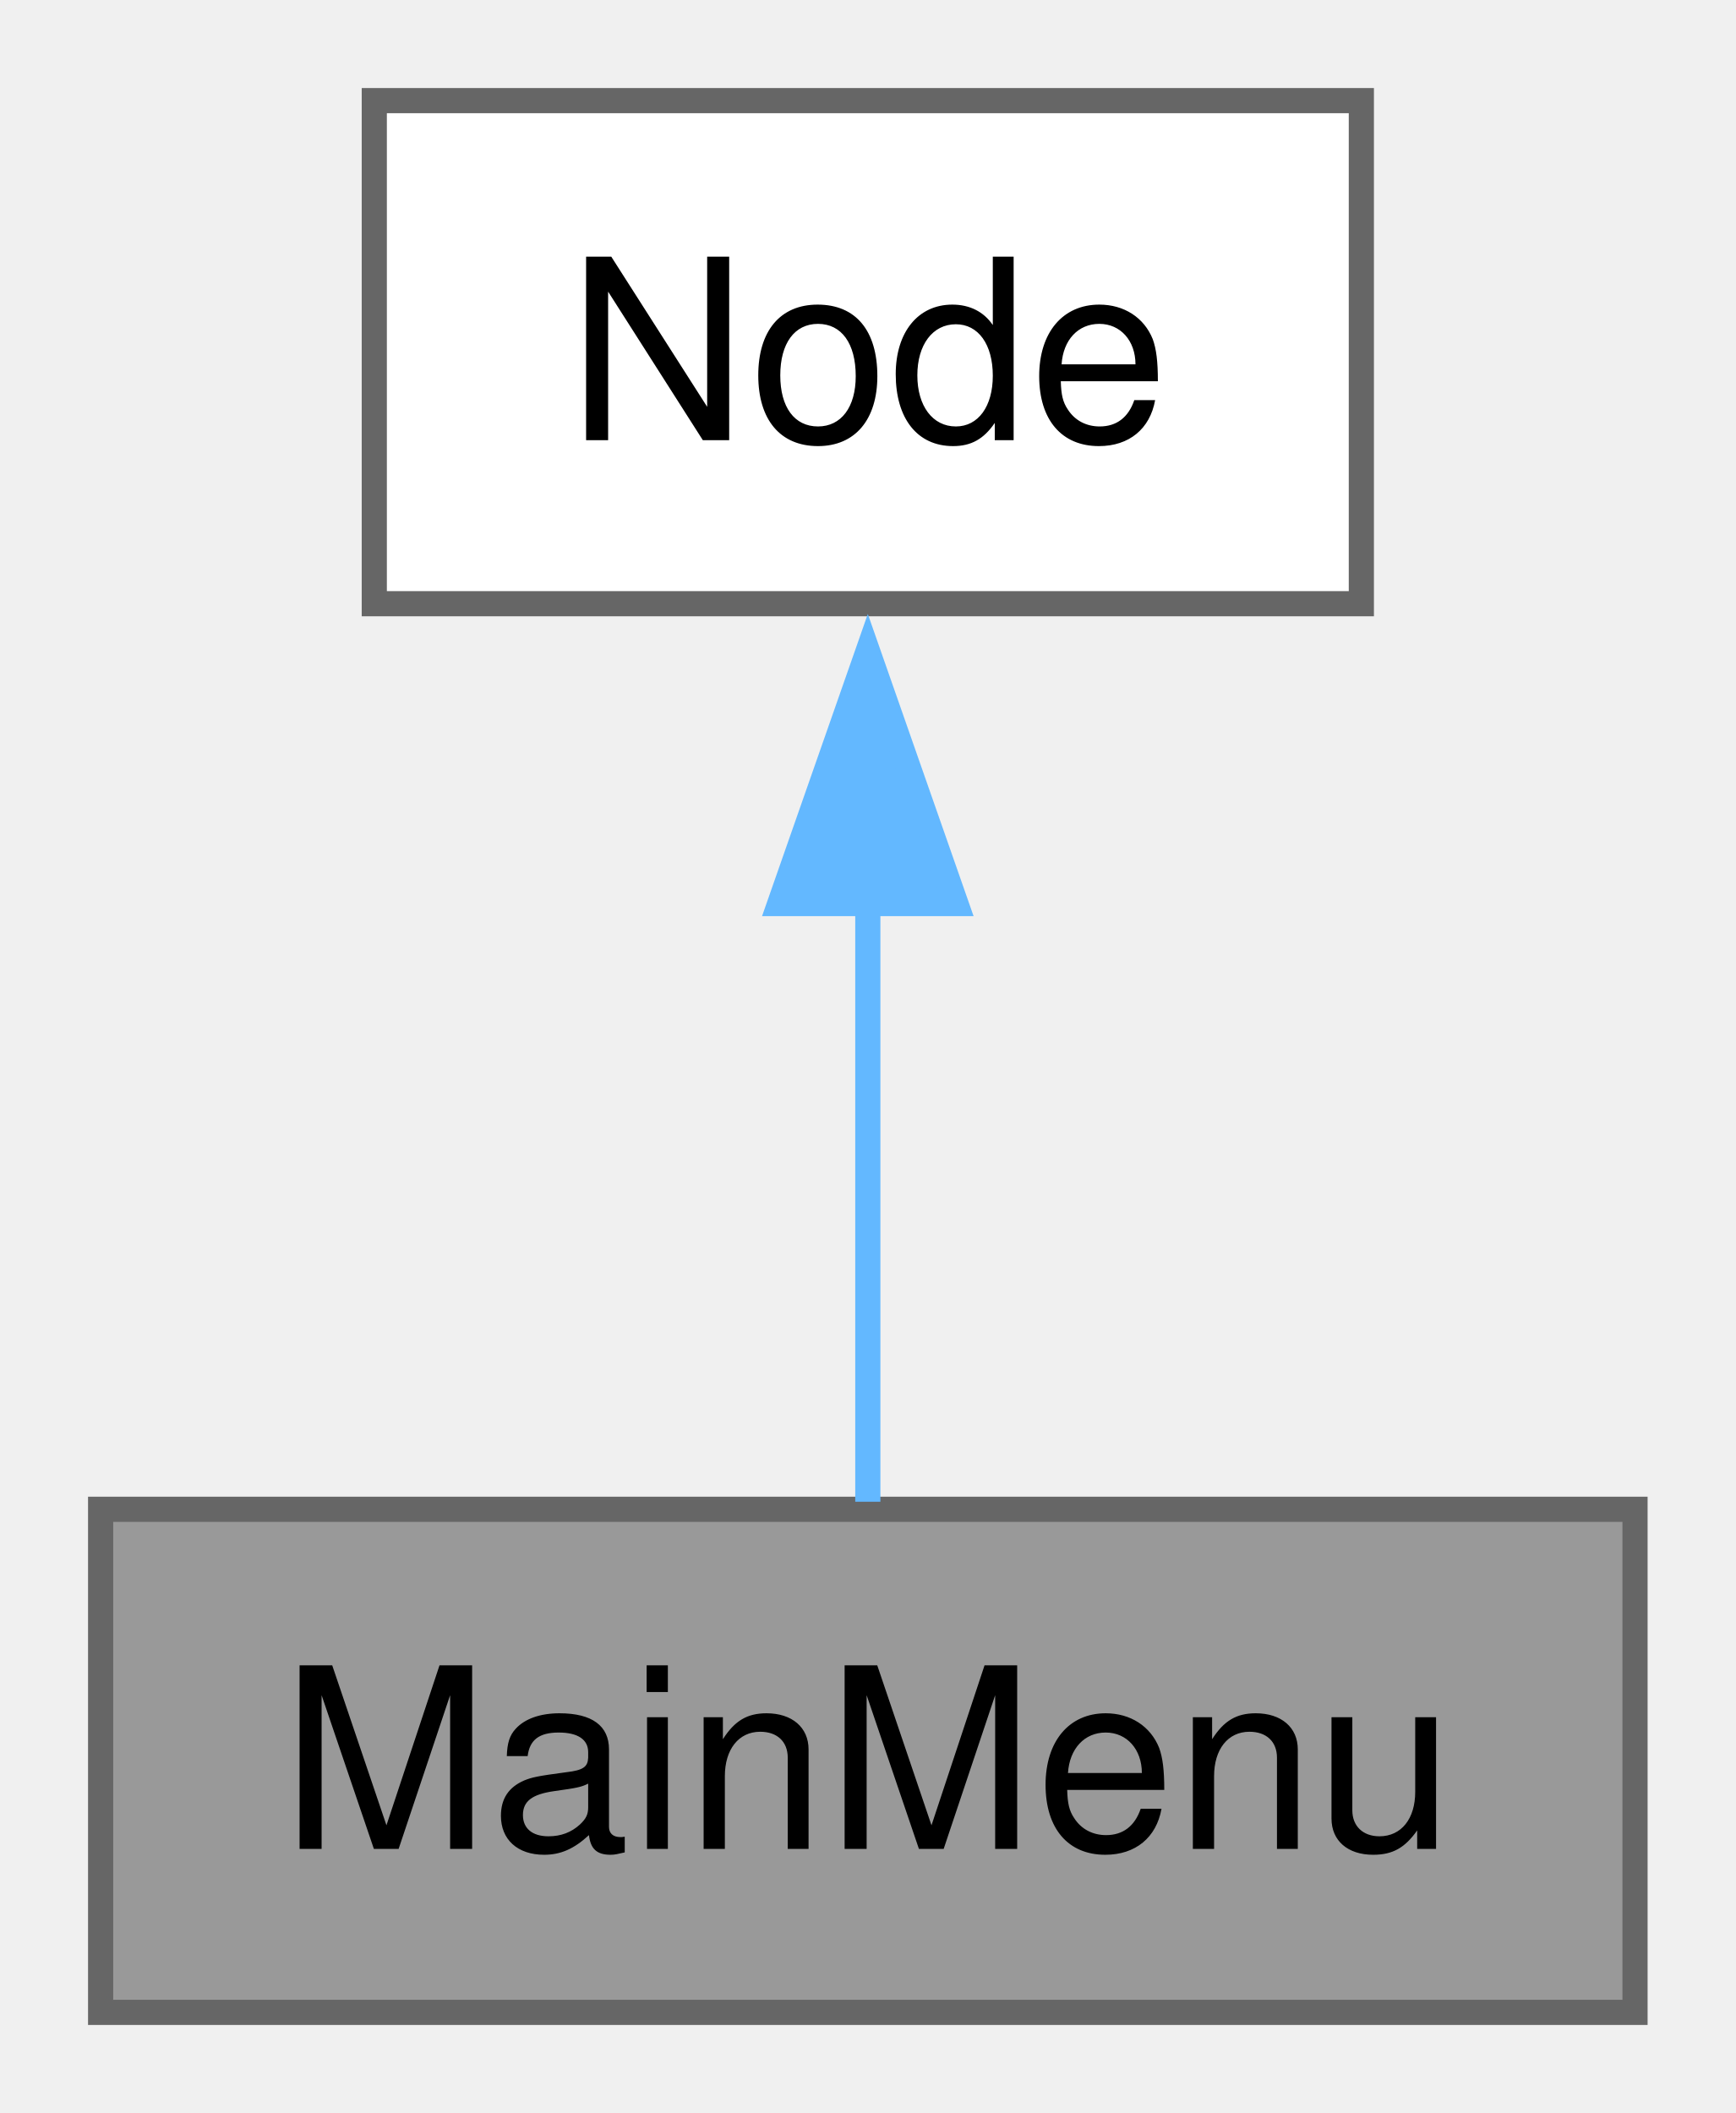
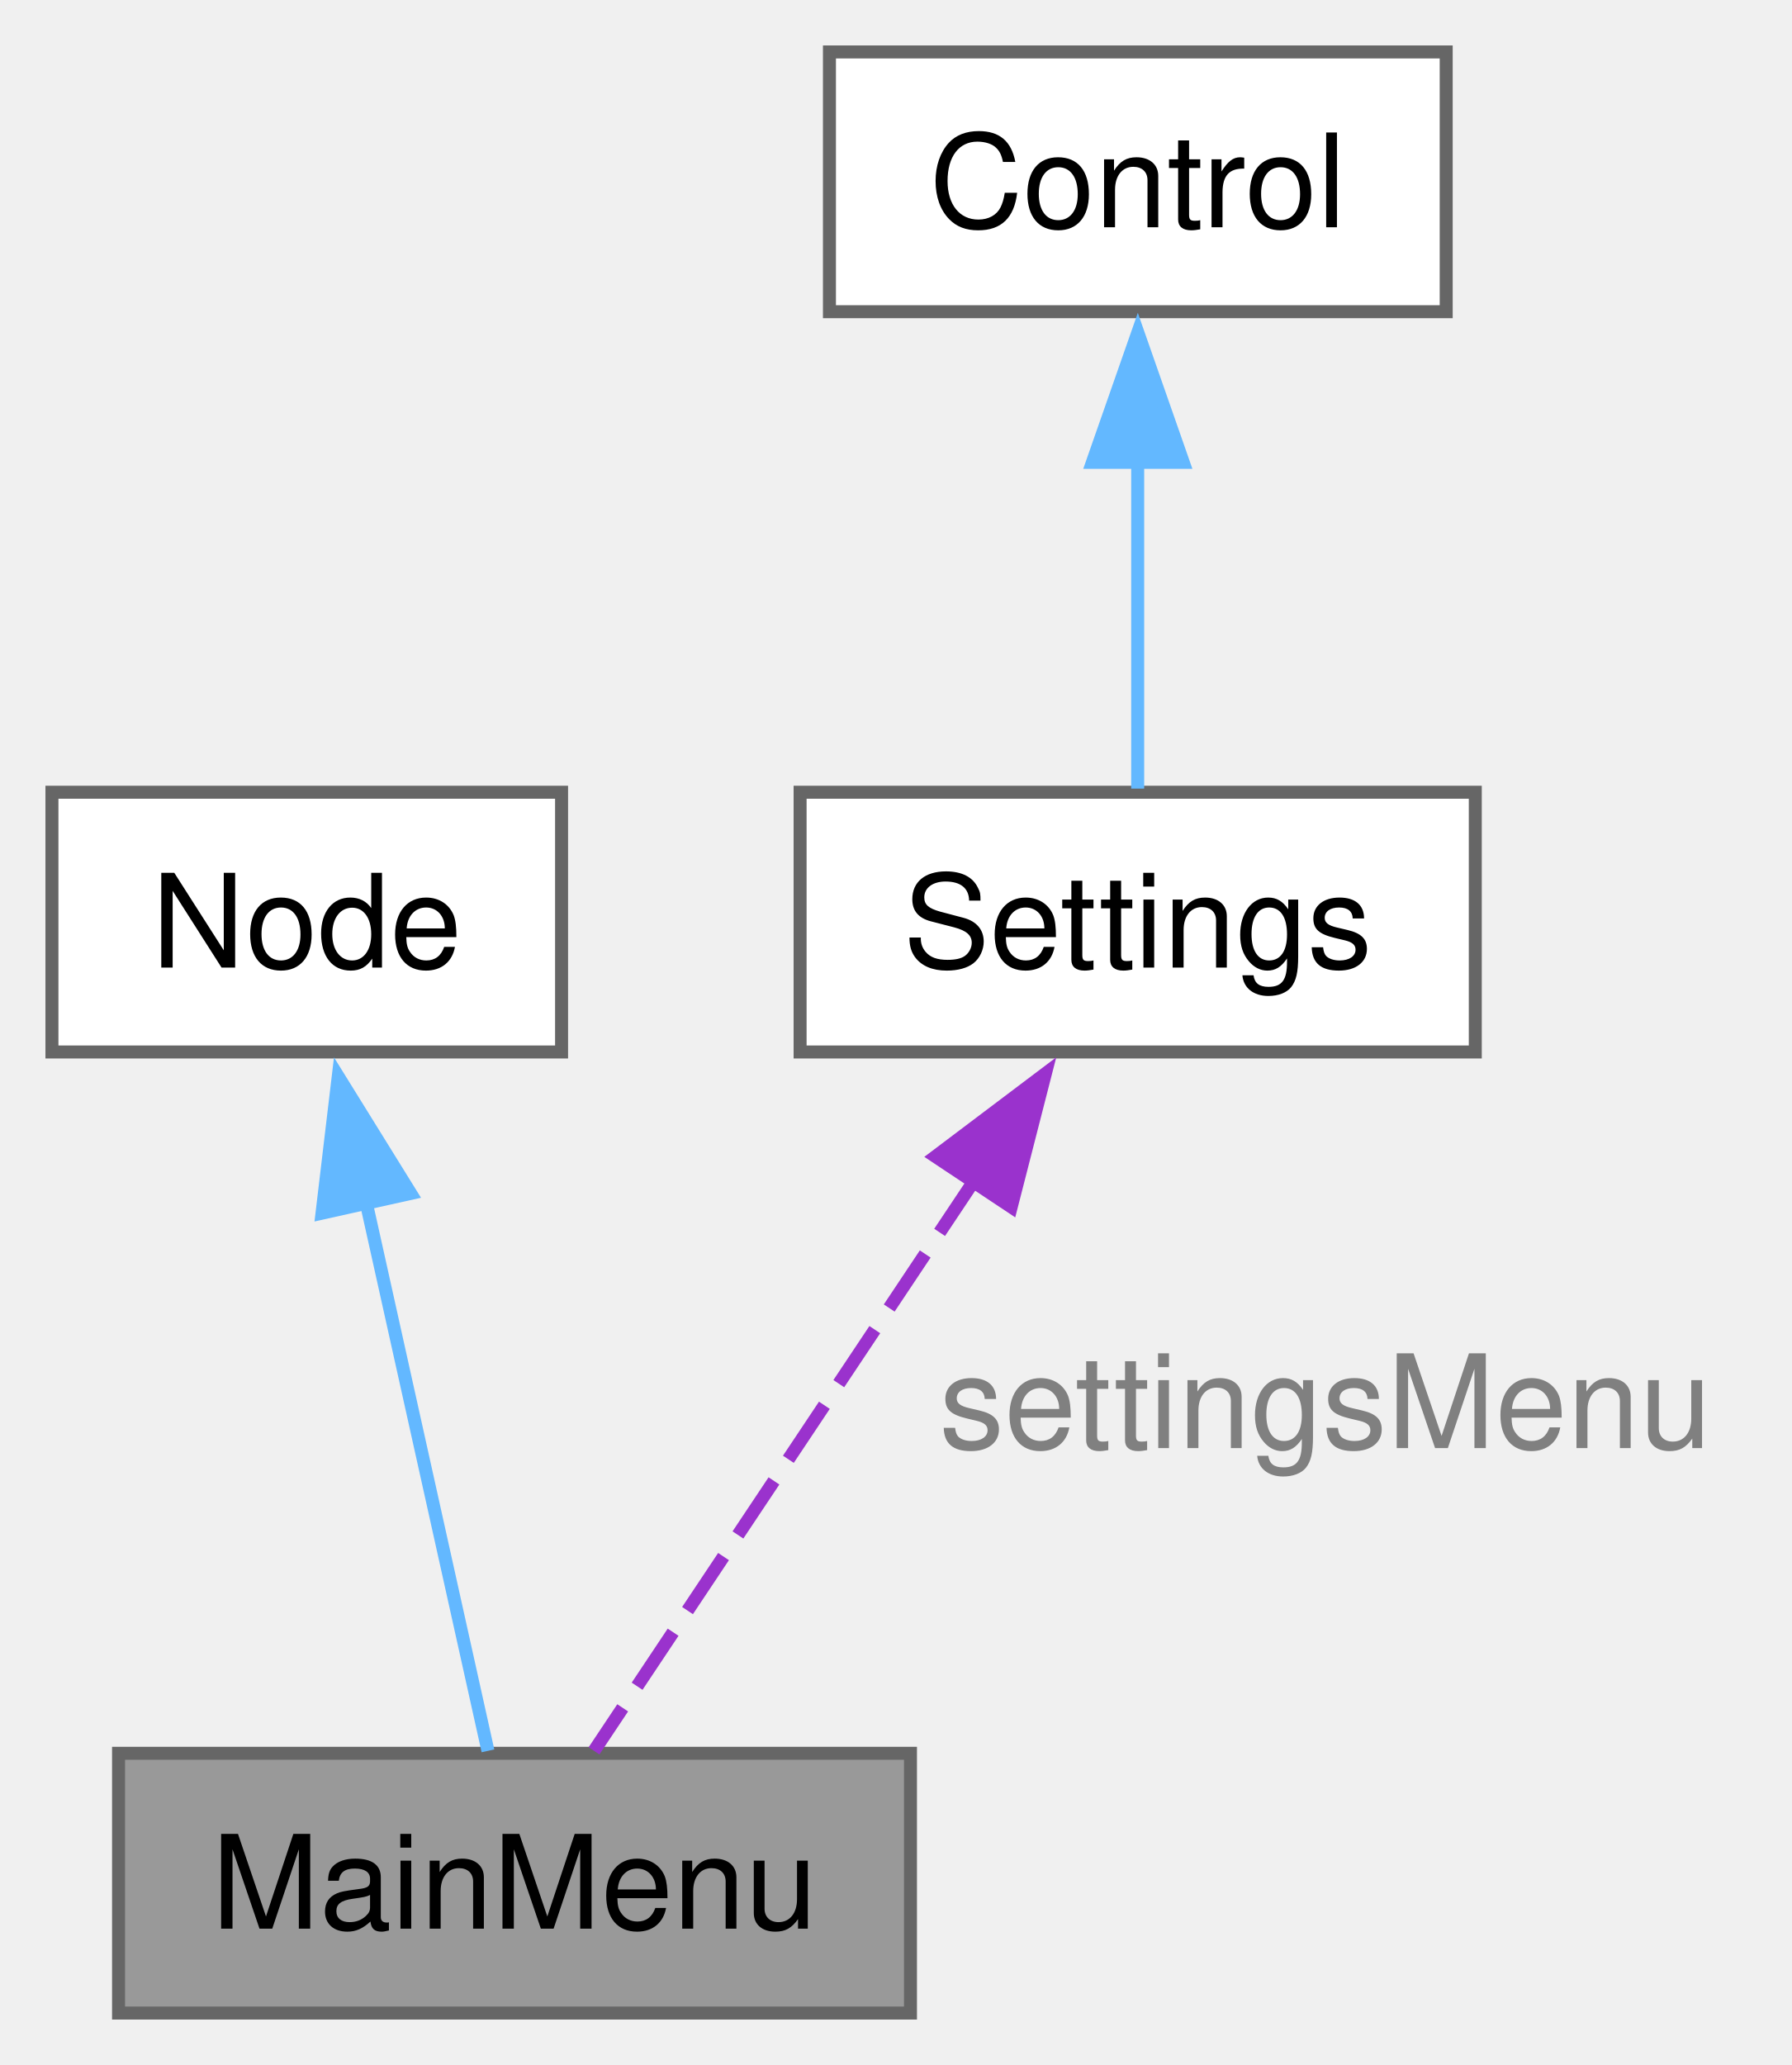
- <svg xmlns="http://www.w3.org/2000/svg" xmlns:xlink="http://www.w3.org/1999/xlink" width="69pt" height="84pt" viewBox="0.00 0.00 69.00 84.00">
-   <g id="graph0" class="graph" transform="scale(1 1) rotate(0) translate(4 80)">
+ <svg xmlns="http://www.w3.org/2000/svg" xmlns:xlink="http://www.w3.org/1999/xlink" width="138pt" height="159pt" viewBox="0.00 0.00 138.00 159.00">
+   <g id="graph0" class="graph" transform="scale(1 1) rotate(0) translate(4 155)">
    <g id="Node000001" class="node">
      <g id="a_Node000001">
        <a xlink:title=" ">
-           <polygon fill="#999999" stroke="#666666" points="61,-20 0,-20 0,0 61,0 61,-20" />
-           <text xml:space="preserve" text-anchor="middle" x="30.5" y="-6.5" font-family="Helvetica,sans-Serif" font-size="10.00">MainMenu</text>
+           <polygon fill="#999999" stroke="#666666" points="66.12,-20 5.13,-20 5.13,0 66.12,0 66.12,-20" />
+           <text xml:space="preserve" text-anchor="middle" x="35.62" y="-6.5" font-family="Helvetica,sans-Serif" font-size="10.00">MainMenu</text>
        </a>
      </g>
    </g>
    <g id="Node000002" class="node">
      <g id="a_Node000002">
        <a xlink:title=" ">
-           <polygon fill="white" stroke="#666666" points="50.12,-76 10.88,-76 10.88,-56 50.12,-56 50.12,-76" />
-           <text xml:space="preserve" text-anchor="middle" x="30.5" y="-62.5" font-family="Helvetica,sans-Serif" font-size="10.00">Node</text>
+           <polygon fill="white" stroke="#666666" points="39.25,-94 0,-94 0,-74 39.25,-74 39.25,-94" />
+           <text xml:space="preserve" text-anchor="middle" x="19.62" y="-80.5" font-family="Helvetica,sans-Serif" font-size="10.00">Node</text>
        </a>
      </g>
    </g>
    <g id="edge1_Node000001_Node000002" class="edge">
      <g id="a_edge1_Node000001_Node000002">
        <a xlink:title=" ">
-           <path fill="none" stroke="#63b8ff" d="M30.5,-44.13C30.5,-35.9 30.5,-26.85 30.5,-20.3" />
-           <polygon fill="#63b8ff" stroke="#63b8ff" points="27,-44.08 30.5,-54.08 34,-44.08 27,-44.08" />
+           <path fill="none" stroke="#63b8ff" d="M24.16,-62.6C27.26,-48.65 31.22,-30.82 33.58,-20.19" />
+           <polygon fill="#63b8ff" stroke="#63b8ff" points="20.8,-61.59 22.05,-72.11 27.63,-63.11 20.8,-61.59" />
+         </a>
+       </g>
+     </g>
+     <g id="Node000003" class="node">
+       <g id="a_Node000003">
+         <a xlink:href="class_settings.html" target="_top" xlink:title=" ">
+           <polygon fill="white" stroke="#666666" points="109.62,-94 57.62,-94 57.62,-74 109.62,-74 109.62,-94" />
+           <text xml:space="preserve" text-anchor="middle" x="83.62" y="-80.5" font-family="Helvetica,sans-Serif" font-size="10.00">Settings</text>
+         </a>
+       </g>
+     </g>
+     <g id="edge2_Node000001_Node000003" class="edge">
+       <g id="a_edge2_Node000001_Node000003">
+         <a xlink:title=" ">
+           <path fill="none" stroke="#9a32cd" stroke-dasharray="5,2" d="M71.14,-64.27C61.69,-50.1 49.12,-31.25 41.75,-20.19" />
+           <polygon fill="#9a32cd" stroke="#9a32cd" points="68.05,-65.95 76.51,-72.33 73.88,-62.07 68.05,-65.95" />
+         </a>
+       </g>
+       <text xml:space="preserve" text-anchor="start" x="68.34" y="-43.5" font-family="Helvetica,sans-Serif" font-size="10.00" fill="grey">settingsMenu</text>
+     </g>
+     <g id="Node000004" class="node">
+       <g id="a_Node000004">
+         <a xlink:title=" ">
+           <polygon fill="white" stroke="#666666" points="107.38,-151 59.88,-151 59.88,-131 107.38,-131 107.38,-151" />
+           <text xml:space="preserve" text-anchor="middle" x="83.62" y="-137.5" font-family="Helvetica,sans-Serif" font-size="10.00">Control</text>
+         </a>
+       </g>
+     </g>
+     <g id="edge3_Node000003_Node000004" class="edge">
+       <g id="a_edge3_Node000003_Node000004">
+         <a xlink:title=" ">
+           <path fill="none" stroke="#63b8ff" d="M83.62,-119.69C83.62,-110.97 83.62,-101.22 83.62,-94.28" />
+           <polygon fill="#63b8ff" stroke="#63b8ff" points="80.13,-119.4 83.63,-129.4 87.13,-119.4 80.13,-119.4" />
        </a>
      </g>
    </g>
  </g>
</svg>
